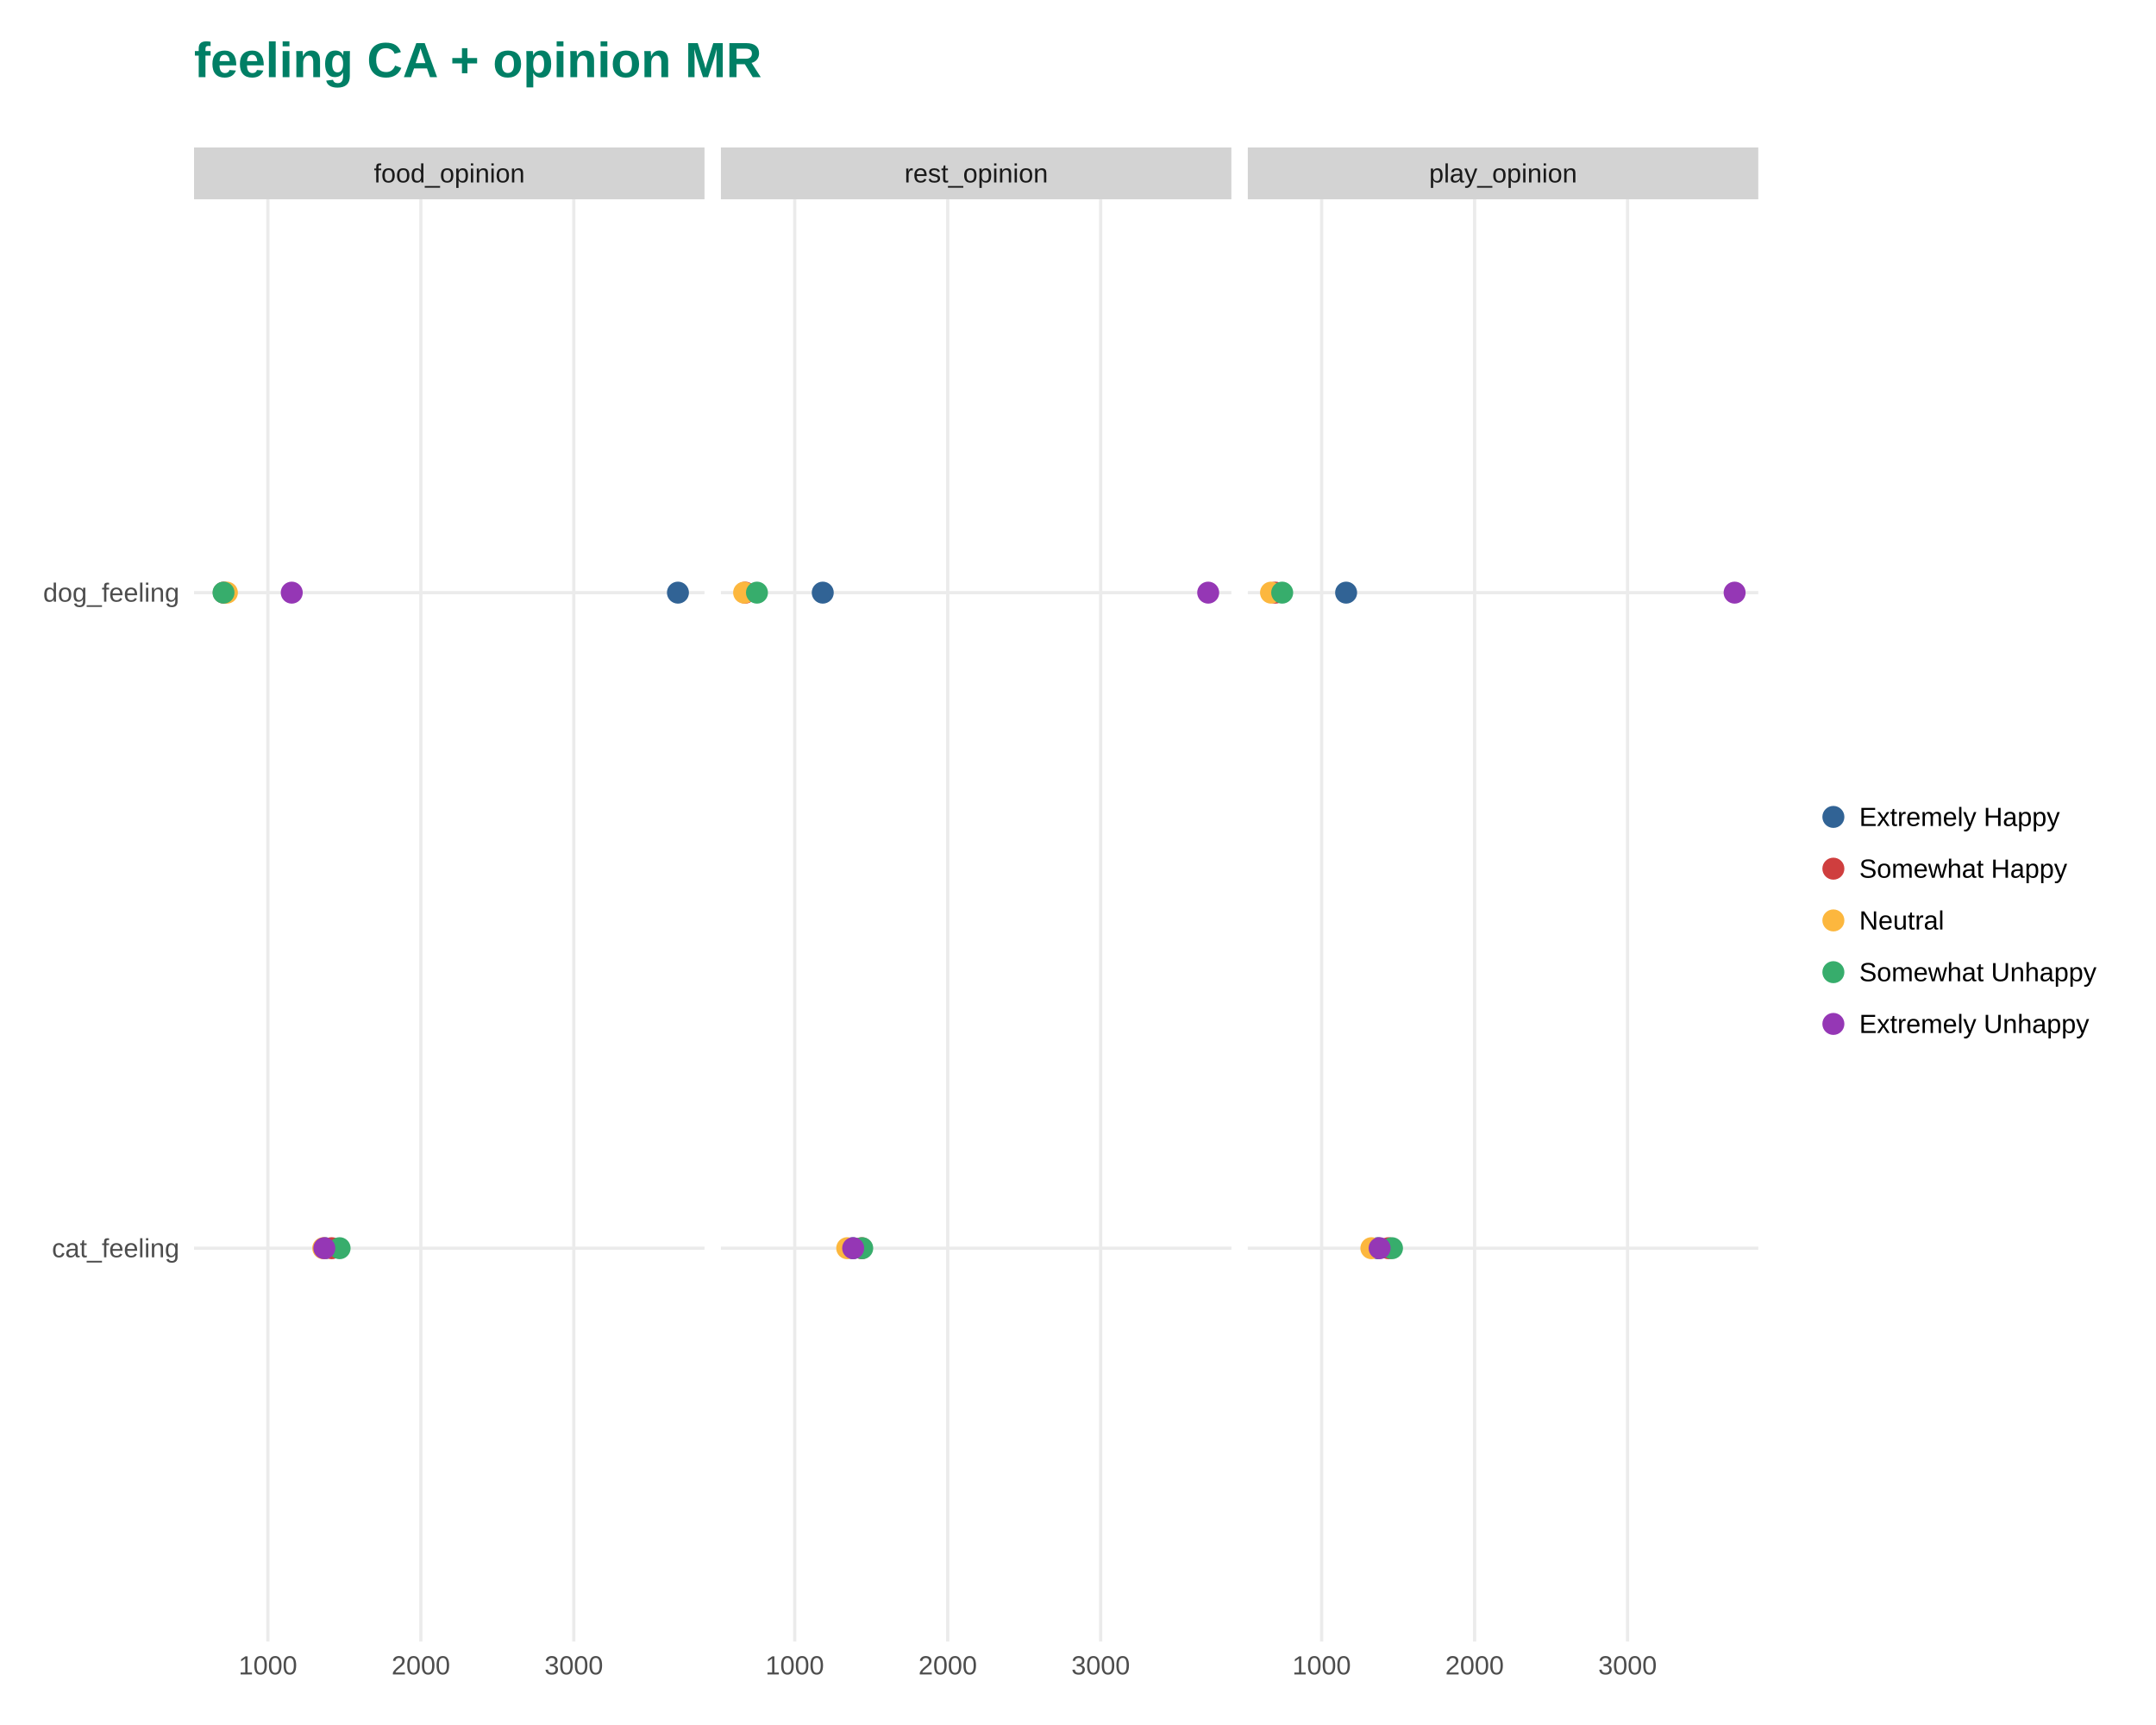
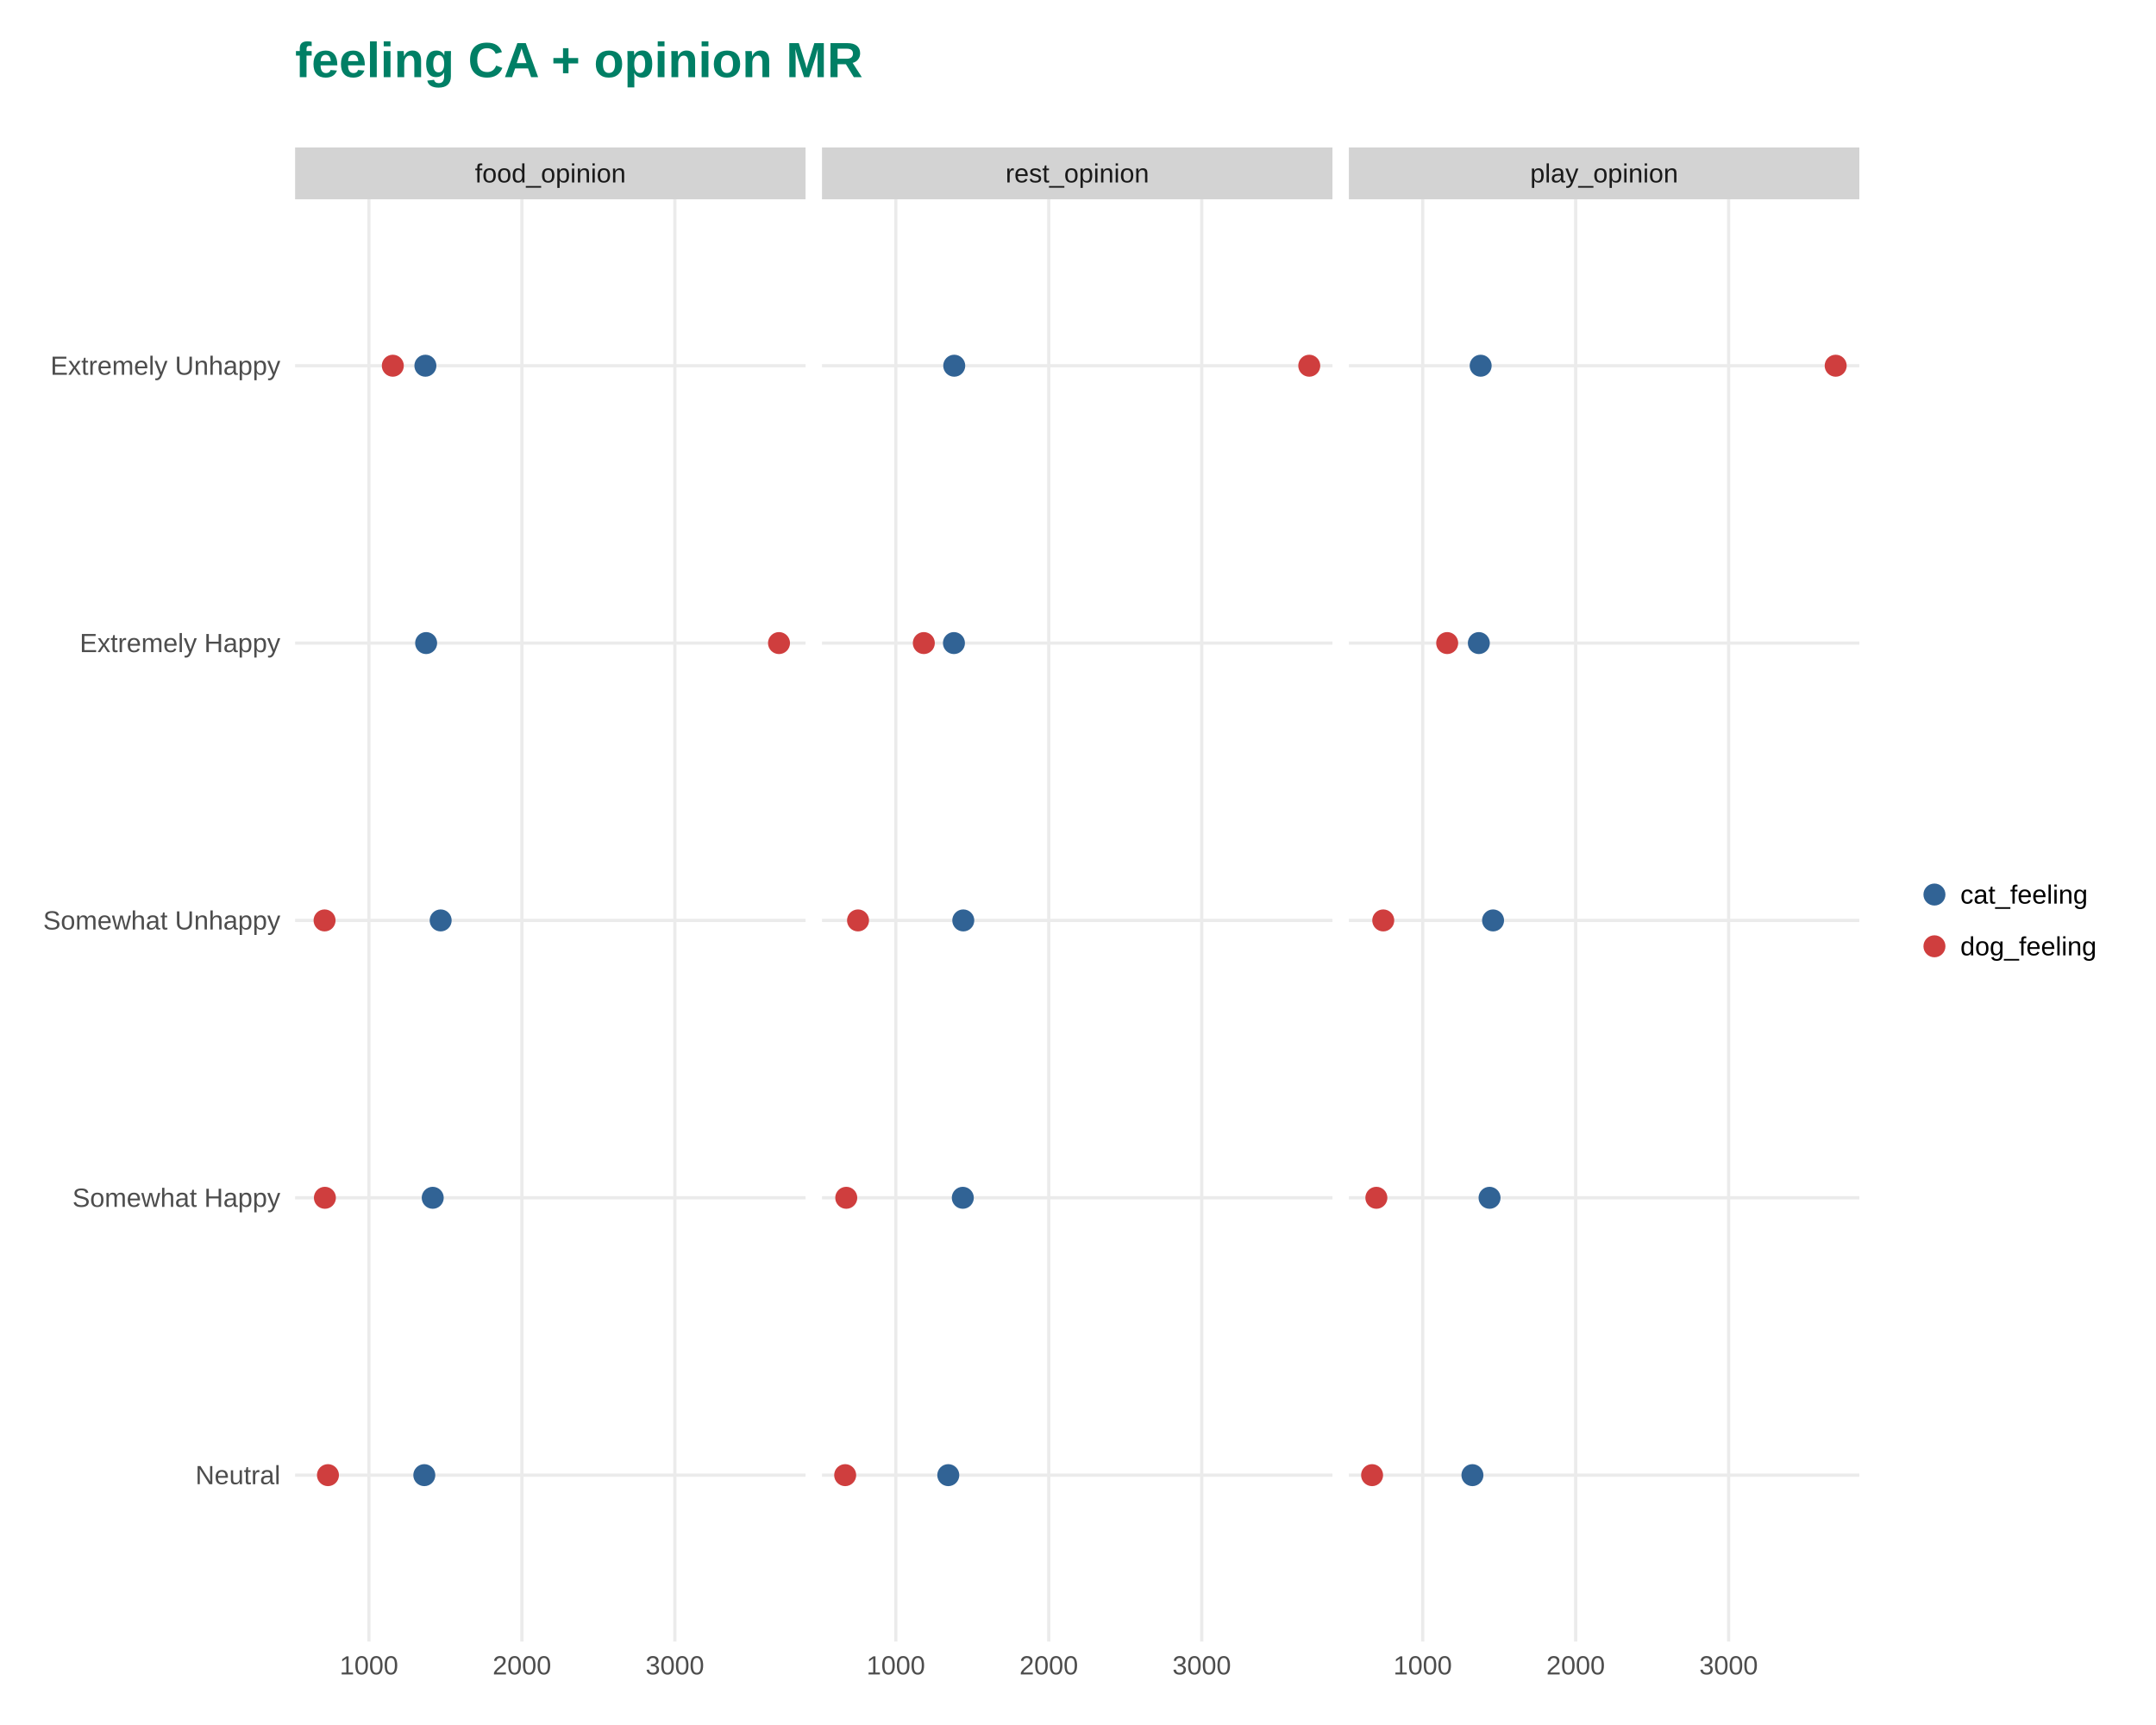
<svg xmlns="http://www.w3.org/2000/svg" viewBox="0 0 720.00 576.00">
  <defs>
    <style type="text/css">
    line, polyline, polygon, path, rect, circle {
      fill: none;
      stroke: #000000;
      stroke-linecap: round;
      stroke-linejoin: round;
      stroke-miterlimit: 10.00;
    }
  </style>
  </defs>
  <rect width="100%" height="100%" style="stroke: none; fill: #FFFFFF;" />
  <defs>
-     <clipPath id="cpNjQuODB8MjM1LjI4fDU0OC4xNHw2Ni41NQ==">
-       <rect x="64.80" y="66.55" width="170.47" height="481.59" />
+     <clipPath id="cpOTguNTV8MjY5LjAzfDU0OC4xNHw2Ni41NQ==">
+       <rect x="98.55" y="66.55" width="170.47" height="481.59" />
    </clipPath>
  </defs>
-   <polyline points="64.80,416.79 235.28,416.79 " style="stroke-width: 1.07; stroke: #EBEBEB; stroke-linecap: butt;" clip-path="url(#cpNjQuODB8MjM1LjI4fDU0OC4xNHw2Ni41NQ==)" />
-   <polyline points="64.80,197.89 235.28,197.89 " style="stroke-width: 1.07; stroke: #EBEBEB; stroke-linecap: butt;" clip-path="url(#cpNjQuODB8MjM1LjI4fDU0OC4xNHw2Ni41NQ==)" />
-   <polyline points="89.46,548.14 89.46,66.55 " style="stroke-width: 1.07; stroke: #EBEBEB; stroke-linecap: butt;" clip-path="url(#cpNjQuODB8MjM1LjI4fDU0OC4xNHw2Ni41NQ==)" />
-   <polyline points="140.54,548.14 140.54,66.55 " style="stroke-width: 1.07; stroke: #EBEBEB; stroke-linecap: butt;" clip-path="url(#cpNjQuODB8MjM1LjI4fDU0OC4xNHw2Ni41NQ==)" />
-   <polyline points="191.62,548.14 191.62,66.55 " style="stroke-width: 1.07; stroke: #EBEBEB; stroke-linecap: butt;" clip-path="url(#cpNjQuODB8MjM1LjI4fDU0OC4xNHw2Ni41NQ==)" />
-   <circle cx="108.56" cy="416.79" r="2.49pt" style="stroke-width: 0.71; stroke: #316395; fill: #316395;" clip-path="url(#cpNjQuODB8MjM1LjI4fDU0OC4xNHw2Ni41NQ==)" />
-   <circle cx="226.40" cy="197.89" r="2.49pt" style="stroke-width: 0.71; stroke: #316395; fill: #316395;" clip-path="url(#cpNjQuODB8MjM1LjI4fDU0OC4xNHw2Ni41NQ==)" />
-   <circle cx="110.76" cy="416.79" r="2.49pt" style="stroke-width: 0.71; stroke: #CF3E3E; fill: #CF3E3E;" clip-path="url(#cpNjQuODB8MjM1LjI4fDU0OC4xNHw2Ni41NQ==)" />
-   <circle cx="74.75" cy="197.89" r="2.49pt" style="stroke-width: 0.71; stroke: #CF3E3E; fill: #CF3E3E;" clip-path="url(#cpNjQuODB8MjM1LjI4fDU0OC4xNHw2Ni41NQ==)" />
-   <circle cx="107.95" cy="416.79" r="2.49pt" style="stroke-width: 0.71; stroke: #FCB73E; fill: #FCB73E;" clip-path="url(#cpNjQuODB8MjM1LjI4fDU0OC4xNHw2Ni41NQ==)" />
-   <circle cx="75.77" cy="197.89" r="2.49pt" style="stroke-width: 0.71; stroke: #FCB73E; fill: #FCB73E;" clip-path="url(#cpNjQuODB8MjM1LjI4fDU0OC4xNHw2Ni41NQ==)" />
-   <circle cx="113.41" cy="416.79" r="2.49pt" style="stroke-width: 0.71; stroke: #37AD6C; fill: #37AD6C;" clip-path="url(#cpNjQuODB8MjM1LjI4fDU0OC4xNHw2Ni41NQ==)" />
-   <circle cx="74.64" cy="197.89" r="2.49pt" style="stroke-width: 0.71; stroke: #37AD6C; fill: #37AD6C;" clip-path="url(#cpNjQuODB8MjM1LjI4fDU0OC4xNHw2Ni41NQ==)" />
-   <circle cx="108.31" cy="416.79" r="2.49pt" style="stroke-width: 0.71; stroke: #9537B5; fill: #9537B5;" clip-path="url(#cpNjQuODB8MjM1LjI4fDU0OC4xNHw2Ni41NQ==)" />
-   <circle cx="97.43" cy="197.89" r="2.49pt" style="stroke-width: 0.71; stroke: #9537B5; fill: #9537B5;" clip-path="url(#cpNjQuODB8MjM1LjI4fDU0OC4xNHw2Ni41NQ==)" />
+   <polyline points="98.55,492.57 269.03,492.57 " style="stroke-width: 1.07; stroke: #EBEBEB; stroke-linecap: butt;" clip-path="url(#cpOTguNTV8MjY5LjAzfDU0OC4xNHw2Ni41NQ==)" />
+   <polyline points="98.55,399.96 269.03,399.96 " style="stroke-width: 1.07; stroke: #EBEBEB; stroke-linecap: butt;" clip-path="url(#cpOTguNTV8MjY5LjAzfDU0OC4xNHw2Ni41NQ==)" />
+   <polyline points="98.55,307.34 269.03,307.34 " style="stroke-width: 1.07; stroke: #EBEBEB; stroke-linecap: butt;" clip-path="url(#cpOTguNTV8MjY5LjAzfDU0OC4xNHw2Ni41NQ==)" />
+   <polyline points="98.55,214.73 269.03,214.73 " style="stroke-width: 1.07; stroke: #EBEBEB; stroke-linecap: butt;" clip-path="url(#cpOTguNTV8MjY5LjAzfDU0OC4xNHw2Ni41NQ==)" />
+   <polyline points="98.55,122.12 269.03,122.12 " style="stroke-width: 1.07; stroke: #EBEBEB; stroke-linecap: butt;" clip-path="url(#cpOTguNTV8MjY5LjAzfDU0OC4xNHw2Ni41NQ==)" />
+   <polyline points="123.21,548.14 123.21,66.55 " style="stroke-width: 1.07; stroke: #EBEBEB; stroke-linecap: butt;" clip-path="url(#cpOTguNTV8MjY5LjAzfDU0OC4xNHw2Ni41NQ==)" />
+   <polyline points="174.29,548.14 174.29,66.55 " style="stroke-width: 1.07; stroke: #EBEBEB; stroke-linecap: butt;" clip-path="url(#cpOTguNTV8MjY5LjAzfDU0OC4xNHw2Ni41NQ==)" />
+   <polyline points="225.37,548.14 225.37,66.55 " style="stroke-width: 1.07; stroke: #EBEBEB; stroke-linecap: butt;" clip-path="url(#cpOTguNTV8MjY5LjAzfDU0OC4xNHw2Ni41NQ==)" />
+   <circle cx="142.31" cy="214.73" r="2.49pt" style="stroke-width: 0.71; stroke: #316395; fill: #316395;" clip-path="url(#cpOTguNTV8MjY5LjAzfDU0OC4xNHw2Ni41NQ==)" />
+   <circle cx="260.15" cy="214.73" r="2.49pt" style="stroke-width: 0.71; stroke: #CF3E3E; fill: #CF3E3E;" clip-path="url(#cpOTguNTV8MjY5LjAzfDU0OC4xNHw2Ni41NQ==)" />
+   <circle cx="144.51" cy="399.96" r="2.49pt" style="stroke-width: 0.71; stroke: #316395; fill: #316395;" clip-path="url(#cpOTguNTV8MjY5LjAzfDU0OC4xNHw2Ni41NQ==)" />
+   <circle cx="108.50" cy="399.96" r="2.49pt" style="stroke-width: 0.71; stroke: #CF3E3E; fill: #CF3E3E;" clip-path="url(#cpOTguNTV8MjY5LjAzfDU0OC4xNHw2Ni41NQ==)" />
+   <circle cx="141.70" cy="492.57" r="2.49pt" style="stroke-width: 0.71; stroke: #316395; fill: #316395;" clip-path="url(#cpOTguNTV8MjY5LjAzfDU0OC4xNHw2Ni41NQ==)" />
+   <circle cx="109.52" cy="492.57" r="2.49pt" style="stroke-width: 0.71; stroke: #CF3E3E; fill: #CF3E3E;" clip-path="url(#cpOTguNTV8MjY5LjAzfDU0OC4xNHw2Ni41NQ==)" />
+   <circle cx="147.16" cy="307.34" r="2.49pt" style="stroke-width: 0.71; stroke: #316395; fill: #316395;" clip-path="url(#cpOTguNTV8MjY5LjAzfDU0OC4xNHw2Ni41NQ==)" />
+   <circle cx="108.39" cy="307.34" r="2.49pt" style="stroke-width: 0.71; stroke: #CF3E3E; fill: #CF3E3E;" clip-path="url(#cpOTguNTV8MjY5LjAzfDU0OC4xNHw2Ni41NQ==)" />
+   <circle cx="142.06" cy="122.12" r="2.49pt" style="stroke-width: 0.71; stroke: #316395; fill: #316395;" clip-path="url(#cpOTguNTV8MjY5LjAzfDU0OC4xNHw2Ni41NQ==)" />
+   <circle cx="131.18" cy="122.12" r="2.49pt" style="stroke-width: 0.71; stroke: #CF3E3E; fill: #CF3E3E;" clip-path="url(#cpOTguNTV8MjY5LjAzfDU0OC4xNHw2Ni41NQ==)" />
  <defs>
    <clipPath id="cpMC4wMHw3MjAuMDB8NTc2LjAwfDAuMDA=">
      <rect x="0.00" y="0.00" width="720.00" height="576.00" />
    </clipPath>
  </defs>
  <defs>
-     <clipPath id="cpMjQwLjc1fDQxMS4yM3w1NDguMTR8NjYuNTU=">
-       <rect x="240.75" y="66.55" width="170.47" height="481.59" />
+     <clipPath id="cpMjc0LjUwfDQ0NC45OHw1NDguMTR8NjYuNTU=">
+       <rect x="274.50" y="66.55" width="170.47" height="481.59" />
    </clipPath>
  </defs>
-   <polyline points="240.75,416.79 411.23,416.79 " style="stroke-width: 1.07; stroke: #EBEBEB; stroke-linecap: butt;" clip-path="url(#cpMjQwLjc1fDQxMS4yM3w1NDguMTR8NjYuNTU=)" />
-   <polyline points="240.75,197.89 411.23,197.89 " style="stroke-width: 1.07; stroke: #EBEBEB; stroke-linecap: butt;" clip-path="url(#cpMjQwLjc1fDQxMS4yM3w1NDguMTR8NjYuNTU=)" />
-   <polyline points="265.41,548.14 265.41,66.55 " style="stroke-width: 1.07; stroke: #EBEBEB; stroke-linecap: butt;" clip-path="url(#cpMjQwLjc1fDQxMS4yM3w1NDguMTR8NjYuNTU=)" />
-   <polyline points="316.49,548.14 316.49,66.55 " style="stroke-width: 1.07; stroke: #EBEBEB; stroke-linecap: butt;" clip-path="url(#cpMjQwLjc1fDQxMS4yM3w1NDguMTR8NjYuNTU=)" />
-   <polyline points="367.57,548.14 367.57,66.55 " style="stroke-width: 1.07; stroke: #EBEBEB; stroke-linecap: butt;" clip-path="url(#cpMjQwLjc1fDQxMS4yM3w1NDguMTR8NjYuNTU=)" />
-   <circle cx="284.82" cy="416.79" r="2.49pt" style="stroke-width: 0.71; stroke: #316395; fill: #316395;" clip-path="url(#cpMjQwLjc1fDQxMS4yM3w1NDguMTR8NjYuNTU=)" />
-   <circle cx="274.76" cy="197.89" r="2.49pt" style="stroke-width: 0.71; stroke: #316395; fill: #316395;" clip-path="url(#cpMjQwLjc1fDQxMS4yM3w1NDguMTR8NjYuNTU=)" />
-   <circle cx="287.78" cy="416.79" r="2.49pt" style="stroke-width: 0.71; stroke: #CF3E3E; fill: #CF3E3E;" clip-path="url(#cpMjQwLjc1fDQxMS4yM3w1NDguMTR8NjYuNTU=)" />
-   <circle cx="248.86" cy="197.89" r="2.49pt" style="stroke-width: 0.71; stroke: #CF3E3E; fill: #CF3E3E;" clip-path="url(#cpMjQwLjc1fDQxMS4yM3w1NDguMTR8NjYuNTU=)" />
-   <circle cx="282.93" cy="416.79" r="2.49pt" style="stroke-width: 0.71; stroke: #FCB73E; fill: #FCB73E;" clip-path="url(#cpMjQwLjc1fDQxMS4yM3w1NDguMTR8NjYuNTU=)" />
-   <circle cx="248.50" cy="197.89" r="2.49pt" style="stroke-width: 0.71; stroke: #FCB73E; fill: #FCB73E;" clip-path="url(#cpMjQwLjc1fDQxMS4yM3w1NDguMTR8NjYuNTU=)" />
-   <circle cx="287.94" cy="416.79" r="2.49pt" style="stroke-width: 0.71; stroke: #37AD6C; fill: #37AD6C;" clip-path="url(#cpMjQwLjc1fDQxMS4yM3w1NDguMTR8NjYuNTU=)" />
-   <circle cx="252.79" cy="197.89" r="2.49pt" style="stroke-width: 0.71; stroke: #37AD6C; fill: #37AD6C;" clip-path="url(#cpMjQwLjc1fDQxMS4yM3w1NDguMTR8NjYuNTU=)" />
-   <circle cx="284.92" cy="416.79" r="2.49pt" style="stroke-width: 0.71; stroke: #9537B5; fill: #9537B5;" clip-path="url(#cpMjQwLjc1fDQxMS4yM3w1NDguMTR8NjYuNTU=)" />
-   <circle cx="403.48" cy="197.89" r="2.49pt" style="stroke-width: 0.71; stroke: #9537B5; fill: #9537B5;" clip-path="url(#cpMjQwLjc1fDQxMS4yM3w1NDguMTR8NjYuNTU=)" />
+   <polyline points="274.50,492.57 444.98,492.57 " style="stroke-width: 1.07; stroke: #EBEBEB; stroke-linecap: butt;" clip-path="url(#cpMjc0LjUwfDQ0NC45OHw1NDguMTR8NjYuNTU=)" />
+   <polyline points="274.50,399.96 444.98,399.96 " style="stroke-width: 1.07; stroke: #EBEBEB; stroke-linecap: butt;" clip-path="url(#cpMjc0LjUwfDQ0NC45OHw1NDguMTR8NjYuNTU=)" />
+   <polyline points="274.50,307.34 444.98,307.34 " style="stroke-width: 1.07; stroke: #EBEBEB; stroke-linecap: butt;" clip-path="url(#cpMjc0LjUwfDQ0NC45OHw1NDguMTR8NjYuNTU=)" />
+   <polyline points="274.50,214.73 444.98,214.73 " style="stroke-width: 1.07; stroke: #EBEBEB; stroke-linecap: butt;" clip-path="url(#cpMjc0LjUwfDQ0NC45OHw1NDguMTR8NjYuNTU=)" />
+   <polyline points="274.50,122.12 444.98,122.12 " style="stroke-width: 1.07; stroke: #EBEBEB; stroke-linecap: butt;" clip-path="url(#cpMjc0LjUwfDQ0NC45OHw1NDguMTR8NjYuNTU=)" />
+   <polyline points="299.16,548.14 299.16,66.55 " style="stroke-width: 1.07; stroke: #EBEBEB; stroke-linecap: butt;" clip-path="url(#cpMjc0LjUwfDQ0NC45OHw1NDguMTR8NjYuNTU=)" />
+   <polyline points="350.24,548.14 350.24,66.55 " style="stroke-width: 1.07; stroke: #EBEBEB; stroke-linecap: butt;" clip-path="url(#cpMjc0LjUwfDQ0NC45OHw1NDguMTR8NjYuNTU=)" />
+   <polyline points="401.32,548.14 401.32,66.55 " style="stroke-width: 1.07; stroke: #EBEBEB; stroke-linecap: butt;" clip-path="url(#cpMjc0LjUwfDQ0NC45OHw1NDguMTR8NjYuNTU=)" />
+   <circle cx="318.57" cy="214.73" r="2.49pt" style="stroke-width: 0.71; stroke: #316395; fill: #316395;" clip-path="url(#cpMjc0LjUwfDQ0NC45OHw1NDguMTR8NjYuNTU=)" />
+   <circle cx="308.51" cy="214.73" r="2.49pt" style="stroke-width: 0.71; stroke: #CF3E3E; fill: #CF3E3E;" clip-path="url(#cpMjc0LjUwfDQ0NC45OHw1NDguMTR8NjYuNTU=)" />
+   <circle cx="321.53" cy="399.96" r="2.49pt" style="stroke-width: 0.71; stroke: #316395; fill: #316395;" clip-path="url(#cpMjc0LjUwfDQ0NC45OHw1NDguMTR8NjYuNTU=)" />
+   <circle cx="282.61" cy="399.96" r="2.49pt" style="stroke-width: 0.71; stroke: #CF3E3E; fill: #CF3E3E;" clip-path="url(#cpMjc0LjUwfDQ0NC45OHw1NDguMTR8NjYuNTU=)" />
+   <circle cx="316.68" cy="492.57" r="2.49pt" style="stroke-width: 0.71; stroke: #316395; fill: #316395;" clip-path="url(#cpMjc0LjUwfDQ0NC45OHw1NDguMTR8NjYuNTU=)" />
+   <circle cx="282.25" cy="492.57" r="2.49pt" style="stroke-width: 0.71; stroke: #CF3E3E; fill: #CF3E3E;" clip-path="url(#cpMjc0LjUwfDQ0NC45OHw1NDguMTR8NjYuNTU=)" />
+   <circle cx="321.69" cy="307.34" r="2.49pt" style="stroke-width: 0.71; stroke: #316395; fill: #316395;" clip-path="url(#cpMjc0LjUwfDQ0NC45OHw1NDguMTR8NjYuNTU=)" />
+   <circle cx="286.54" cy="307.34" r="2.49pt" style="stroke-width: 0.71; stroke: #CF3E3E; fill: #CF3E3E;" clip-path="url(#cpMjc0LjUwfDQ0NC45OHw1NDguMTR8NjYuNTU=)" />
+   <circle cx="318.67" cy="122.12" r="2.49pt" style="stroke-width: 0.71; stroke: #316395; fill: #316395;" clip-path="url(#cpMjc0LjUwfDQ0NC45OHw1NDguMTR8NjYuNTU=)" />
+   <circle cx="437.23" cy="122.12" r="2.49pt" style="stroke-width: 0.71; stroke: #CF3E3E; fill: #CF3E3E;" clip-path="url(#cpMjc0LjUwfDQ0NC45OHw1NDguMTR8NjYuNTU=)" />
  <defs>
    <clipPath id="cpMC4wMHw3MjAuMDB8NTc2LjAwfDAuMDA=">
      <rect x="0.00" y="0.00" width="720.00" height="576.00" />
    </clipPath>
  </defs>
  <defs>
-     <clipPath id="cpNDE2LjcxfDU4Ny4xOHw1NDguMTR8NjYuNTU=">
-       <rect x="416.71" y="66.55" width="170.47" height="481.59" />
+     <clipPath id="cpNDUwLjQ2fDYyMC45M3w1NDguMTR8NjYuNTU=">
+       <rect x="450.46" y="66.55" width="170.47" height="481.59" />
    </clipPath>
  </defs>
-   <polyline points="416.71,416.79 587.18,416.79 " style="stroke-width: 1.07; stroke: #EBEBEB; stroke-linecap: butt;" clip-path="url(#cpNDE2LjcxfDU4Ny4xOHw1NDguMTR8NjYuNTU=)" />
-   <polyline points="416.71,197.89 587.18,197.89 " style="stroke-width: 1.07; stroke: #EBEBEB; stroke-linecap: butt;" clip-path="url(#cpNDE2LjcxfDU4Ny4xOHw1NDguMTR8NjYuNTU=)" />
-   <polyline points="441.37,548.14 441.37,66.55 " style="stroke-width: 1.07; stroke: #EBEBEB; stroke-linecap: butt;" clip-path="url(#cpNDE2LjcxfDU4Ny4xOHw1NDguMTR8NjYuNTU=)" />
-   <polyline points="492.45,548.14 492.45,66.55 " style="stroke-width: 1.07; stroke: #EBEBEB; stroke-linecap: butt;" clip-path="url(#cpNDE2LjcxfDU4Ny4xOHw1NDguMTR8NjYuNTU=)" />
-   <polyline points="543.53,548.14 543.53,66.55 " style="stroke-width: 1.07; stroke: #EBEBEB; stroke-linecap: butt;" clip-path="url(#cpNDE2LjcxfDU4Ny4xOHw1NDguMTR8NjYuNTU=)" />
-   <circle cx="460.11" cy="416.79" r="2.49pt" style="stroke-width: 0.71; stroke: #316395; fill: #316395;" clip-path="url(#cpNDE2LjcxfDU4Ny4xOHw1NDguMTR8NjYuNTU=)" />
-   <circle cx="449.54" cy="197.89" r="2.49pt" style="stroke-width: 0.71; stroke: #316395; fill: #316395;" clip-path="url(#cpNDE2LjcxfDU4Ny4xOHw1NDguMTR8NjYuNTU=)" />
-   <circle cx="463.69" cy="416.79" r="2.49pt" style="stroke-width: 0.71; stroke: #CF3E3E; fill: #CF3E3E;" clip-path="url(#cpNDE2LjcxfDU4Ny4xOHw1NDguMTR8NjYuNTU=)" />
-   <circle cx="425.89" cy="197.89" r="2.49pt" style="stroke-width: 0.71; stroke: #CF3E3E; fill: #CF3E3E;" clip-path="url(#cpNDE2LjcxfDU4Ny4xOHw1NDguMTR8NjYuNTU=)" />
-   <circle cx="457.97" cy="416.79" r="2.49pt" style="stroke-width: 0.71; stroke: #FCB73E; fill: #FCB73E;" clip-path="url(#cpNDE2LjcxfDU4Ny4xOHw1NDguMTR8NjYuNTU=)" />
-   <circle cx="424.46" cy="197.89" r="2.49pt" style="stroke-width: 0.71; stroke: #FCB73E; fill: #FCB73E;" clip-path="url(#cpNDE2LjcxfDU4Ny4xOHw1NDguMTR8NjYuNTU=)" />
-   <circle cx="464.86" cy="416.79" r="2.49pt" style="stroke-width: 0.71; stroke: #37AD6C; fill: #37AD6C;" clip-path="url(#cpNDE2LjcxfDU4Ny4xOHw1NDguMTR8NjYuNTU=)" />
-   <circle cx="428.19" cy="197.89" r="2.49pt" style="stroke-width: 0.71; stroke: #37AD6C; fill: #37AD6C;" clip-path="url(#cpNDE2LjcxfDU4Ny4xOHw1NDguMTR8NjYuNTU=)" />
-   <circle cx="460.72" cy="416.79" r="2.49pt" style="stroke-width: 0.71; stroke: #9537B5; fill: #9537B5;" clip-path="url(#cpNDE2LjcxfDU4Ny4xOHw1NDguMTR8NjYuNTU=)" />
-   <circle cx="579.28" cy="197.89" r="2.49pt" style="stroke-width: 0.71; stroke: #9537B5; fill: #9537B5;" clip-path="url(#cpNDE2LjcxfDU4Ny4xOHw1NDguMTR8NjYuNTU=)" />
+   <polyline points="450.46,492.57 620.93,492.57 " style="stroke-width: 1.07; stroke: #EBEBEB; stroke-linecap: butt;" clip-path="url(#cpNDUwLjQ2fDYyMC45M3w1NDguMTR8NjYuNTU=)" />
+   <polyline points="450.46,399.96 620.93,399.96 " style="stroke-width: 1.07; stroke: #EBEBEB; stroke-linecap: butt;" clip-path="url(#cpNDUwLjQ2fDYyMC45M3w1NDguMTR8NjYuNTU=)" />
+   <polyline points="450.46,307.34 620.93,307.34 " style="stroke-width: 1.07; stroke: #EBEBEB; stroke-linecap: butt;" clip-path="url(#cpNDUwLjQ2fDYyMC45M3w1NDguMTR8NjYuNTU=)" />
+   <polyline points="450.46,214.73 620.93,214.73 " style="stroke-width: 1.07; stroke: #EBEBEB; stroke-linecap: butt;" clip-path="url(#cpNDUwLjQ2fDYyMC45M3w1NDguMTR8NjYuNTU=)" />
+   <polyline points="450.46,122.12 620.93,122.12 " style="stroke-width: 1.07; stroke: #EBEBEB; stroke-linecap: butt;" clip-path="url(#cpNDUwLjQ2fDYyMC45M3w1NDguMTR8NjYuNTU=)" />
+   <polyline points="475.12,548.14 475.12,66.55 " style="stroke-width: 1.07; stroke: #EBEBEB; stroke-linecap: butt;" clip-path="url(#cpNDUwLjQ2fDYyMC45M3w1NDguMTR8NjYuNTU=)" />
+   <polyline points="526.20,548.14 526.20,66.55 " style="stroke-width: 1.07; stroke: #EBEBEB; stroke-linecap: butt;" clip-path="url(#cpNDUwLjQ2fDYyMC45M3w1NDguMTR8NjYuNTU=)" />
+   <polyline points="577.28,548.14 577.28,66.55 " style="stroke-width: 1.07; stroke: #EBEBEB; stroke-linecap: butt;" clip-path="url(#cpNDUwLjQ2fDYyMC45M3w1NDguMTR8NjYuNTU=)" />
+   <circle cx="493.86" cy="214.73" r="2.49pt" style="stroke-width: 0.71; stroke: #316395; fill: #316395;" clip-path="url(#cpNDUwLjQ2fDYyMC45M3w1NDguMTR8NjYuNTU=)" />
+   <circle cx="483.29" cy="214.73" r="2.49pt" style="stroke-width: 0.71; stroke: #CF3E3E; fill: #CF3E3E;" clip-path="url(#cpNDUwLjQ2fDYyMC45M3w1NDguMTR8NjYuNTU=)" />
+   <circle cx="497.44" cy="399.96" r="2.49pt" style="stroke-width: 0.71; stroke: #316395; fill: #316395;" clip-path="url(#cpNDUwLjQ2fDYyMC45M3w1NDguMTR8NjYuNTU=)" />
+   <circle cx="459.64" cy="399.96" r="2.49pt" style="stroke-width: 0.71; stroke: #CF3E3E; fill: #CF3E3E;" clip-path="url(#cpNDUwLjQ2fDYyMC45M3w1NDguMTR8NjYuNTU=)" />
+   <circle cx="491.72" cy="492.57" r="2.49pt" style="stroke-width: 0.71; stroke: #316395; fill: #316395;" clip-path="url(#cpNDUwLjQ2fDYyMC45M3w1NDguMTR8NjYuNTU=)" />
+   <circle cx="458.21" cy="492.57" r="2.49pt" style="stroke-width: 0.71; stroke: #CF3E3E; fill: #CF3E3E;" clip-path="url(#cpNDUwLjQ2fDYyMC45M3w1NDguMTR8NjYuNTU=)" />
+   <circle cx="498.61" cy="307.34" r="2.49pt" style="stroke-width: 0.71; stroke: #316395; fill: #316395;" clip-path="url(#cpNDUwLjQ2fDYyMC45M3w1NDguMTR8NjYuNTU=)" />
+   <circle cx="461.94" cy="307.34" r="2.49pt" style="stroke-width: 0.71; stroke: #CF3E3E; fill: #CF3E3E;" clip-path="url(#cpNDUwLjQ2fDYyMC45M3w1NDguMTR8NjYuNTU=)" />
+   <circle cx="494.47" cy="122.12" r="2.49pt" style="stroke-width: 0.71; stroke: #316395; fill: #316395;" clip-path="url(#cpNDUwLjQ2fDYyMC45M3w1NDguMTR8NjYuNTU=)" />
+   <circle cx="613.03" cy="122.12" r="2.49pt" style="stroke-width: 0.71; stroke: #CF3E3E; fill: #CF3E3E;" clip-path="url(#cpNDUwLjQ2fDYyMC45M3w1NDguMTR8NjYuNTU=)" />
  <defs>
    <clipPath id="cpMC4wMHw3MjAuMDB8NTc2LjAwfDAuMDA=">
      <rect x="0.00" y="0.00" width="720.00" height="576.00" />
    </clipPath>
  </defs>
  <defs>
-     <clipPath id="cpNjQuODB8MjM1LjI4fDY2LjU1fDQ5LjI1">
-       <rect x="64.80" y="49.25" width="170.47" height="17.30" />
+     <clipPath id="cpOTguNTV8MjY5LjAzfDY2LjU1fDQ5LjI1">
+       <rect x="98.55" y="49.25" width="170.47" height="17.30" />
    </clipPath>
  </defs>
-   <rect x="64.80" y="49.25" width="170.47" height="17.30" style="stroke-width: 1.07; stroke: none; fill: #D3D3D3;" clip-path="url(#cpNjQuODB8MjM1LjI4fDY2LjU1fDQ5LjI1)" />
-   <g clip-path="url(#cpNjQuODB8MjM1LjI4fDY2LjU1fDQ5LjI1)">
-     <text x="124.86" y="60.92" style="font-size: 8.80px; fill: #1A1A1A; font-family: Liberation Sans;" textLength="50.36px" lengthAdjust="spacingAndGlyphs">food_opinion</text>
+   <rect x="98.55" y="49.25" width="170.47" height="17.30" style="stroke-width: 1.07; stroke: none; fill: #D3D3D3;" clip-path="url(#cpOTguNTV8MjY5LjAzfDY2LjU1fDQ5LjI1)" />
+   <g clip-path="url(#cpOTguNTV8MjY5LjAzfDY2LjU1fDQ5LjI1)">
+     <text x="158.61" y="60.92" style="font-size: 8.80px; fill: #1A1A1A; font-family: Liberation Sans;" textLength="50.36px" lengthAdjust="spacingAndGlyphs">food_opinion</text>
  </g>
  <defs>
    <clipPath id="cpMC4wMHw3MjAuMDB8NTc2LjAwfDAuMDA=">
      <rect x="0.00" y="0.00" width="720.00" height="576.00" />
    </clipPath>
  </defs>
  <defs>
-     <clipPath id="cpMjQwLjc1fDQxMS4yM3w2Ni41NXw0OS4yNQ==">
-       <rect x="240.75" y="49.25" width="170.47" height="17.30" />
+     <clipPath id="cpMjc0LjUwfDQ0NC45OHw2Ni41NXw0OS4yNQ==">
+       <rect x="274.50" y="49.25" width="170.47" height="17.30" />
    </clipPath>
  </defs>
-   <rect x="240.75" y="49.25" width="170.47" height="17.30" style="stroke-width: 1.07; stroke: none; fill: #D3D3D3;" clip-path="url(#cpMjQwLjc1fDQxMS4yM3w2Ni41NXw0OS4yNQ==)" />
-   <g clip-path="url(#cpMjQwLjc1fDQxMS4yM3w2Ni41NXw0OS4yNQ==)">
-     <text x="302.04" y="60.92" style="font-size: 8.80px; fill: #1A1A1A; font-family: Liberation Sans;" textLength="47.91px" lengthAdjust="spacingAndGlyphs">rest_opinion</text>
+   <rect x="274.50" y="49.25" width="170.47" height="17.30" style="stroke-width: 1.07; stroke: none; fill: #D3D3D3;" clip-path="url(#cpMjc0LjUwfDQ0NC45OHw2Ni41NXw0OS4yNQ==)" />
+   <g clip-path="url(#cpMjc0LjUwfDQ0NC45OHw2Ni41NXw0OS4yNQ==)">
+     <text x="335.79" y="60.92" style="font-size: 8.80px; fill: #1A1A1A; font-family: Liberation Sans;" textLength="47.91px" lengthAdjust="spacingAndGlyphs">rest_opinion</text>
  </g>
  <defs>
    <clipPath id="cpMC4wMHw3MjAuMDB8NTc2LjAwfDAuMDA=">
      <rect x="0.00" y="0.00" width="720.00" height="576.00" />
    </clipPath>
  </defs>
  <defs>
-     <clipPath id="cpNDE2LjcxfDU4Ny4xOHw2Ni41NXw0OS4yNQ==">
-       <rect x="416.71" y="49.25" width="170.47" height="17.30" />
+     <clipPath id="cpNDUwLjQ2fDYyMC45M3w2Ni41NXw0OS4yNQ==">
+       <rect x="450.46" y="49.25" width="170.47" height="17.30" />
    </clipPath>
  </defs>
-   <rect x="416.71" y="49.25" width="170.47" height="17.30" style="stroke-width: 1.07; stroke: none; fill: #D3D3D3;" clip-path="url(#cpNDE2LjcxfDU4Ny4xOHw2Ni41NXw0OS4yNQ==)" />
-   <g clip-path="url(#cpNDE2LjcxfDU4Ny4xOHw2Ni41NXw0OS4yNQ==)">
-     <text x="477.25" y="60.92" style="font-size: 8.80px; fill: #1A1A1A; font-family: Liberation Sans;" textLength="49.39px" lengthAdjust="spacingAndGlyphs">play_opinion</text>
+   <rect x="450.46" y="49.25" width="170.47" height="17.30" style="stroke-width: 1.07; stroke: none; fill: #D3D3D3;" clip-path="url(#cpNDUwLjQ2fDYyMC45M3w2Ni41NXw0OS4yNQ==)" />
+   <g clip-path="url(#cpNDUwLjQ2fDYyMC45M3w2Ni41NXw0OS4yNQ==)">
+     <text x="511.00" y="60.92" style="font-size: 8.80px; fill: #1A1A1A; font-family: Liberation Sans;" textLength="49.39px" lengthAdjust="spacingAndGlyphs">play_opinion</text>
  </g>
  <defs>
    <clipPath id="cpMC4wMHw3MjAuMDB8NTc2LjAwfDAuMDA=">
      <rect x="0.00" y="0.00" width="720.00" height="576.00" />
    </clipPath>
  </defs>
  <g clip-path="url(#cpMC4wMHw3MjAuMDB8NTc2LjAwfDAuMDA=)">
-     <text x="79.68" y="559.12" style="font-size: 8.80px; fill: #4D4D4D; font-family: Liberation Sans;" textLength="19.56px" lengthAdjust="spacingAndGlyphs">1000</text>
+     <text x="113.43" y="559.12" style="font-size: 8.80px; fill: #4D4D4D; font-family: Liberation Sans;" textLength="19.56px" lengthAdjust="spacingAndGlyphs">1000</text>
  </g>
  <g clip-path="url(#cpMC4wMHw3MjAuMDB8NTc2LjAwfDAuMDA=)">
-     <text x="130.76" y="559.12" style="font-size: 8.80px; fill: #4D4D4D; font-family: Liberation Sans;" textLength="19.56px" lengthAdjust="spacingAndGlyphs">2000</text>
+     <text x="164.51" y="559.12" style="font-size: 8.80px; fill: #4D4D4D; font-family: Liberation Sans;" textLength="19.56px" lengthAdjust="spacingAndGlyphs">2000</text>
  </g>
  <g clip-path="url(#cpMC4wMHw3MjAuMDB8NTc2LjAwfDAuMDA=)">
-     <text x="181.84" y="559.12" style="font-size: 8.80px; fill: #4D4D4D; font-family: Liberation Sans;" textLength="19.56px" lengthAdjust="spacingAndGlyphs">3000</text>
+     <text x="215.59" y="559.12" style="font-size: 8.80px; fill: #4D4D4D; font-family: Liberation Sans;" textLength="19.56px" lengthAdjust="spacingAndGlyphs">3000</text>
  </g>
  <g clip-path="url(#cpMC4wMHw3MjAuMDB8NTc2LjAwfDAuMDA=)">
-     <text x="255.63" y="559.12" style="font-size: 8.80px; fill: #4D4D4D; font-family: Liberation Sans;" textLength="19.56px" lengthAdjust="spacingAndGlyphs">1000</text>
+     <text x="289.38" y="559.12" style="font-size: 8.80px; fill: #4D4D4D; font-family: Liberation Sans;" textLength="19.56px" lengthAdjust="spacingAndGlyphs">1000</text>
  </g>
  <g clip-path="url(#cpMC4wMHw3MjAuMDB8NTc2LjAwfDAuMDA=)">
-     <text x="306.71" y="559.12" style="font-size: 8.80px; fill: #4D4D4D; font-family: Liberation Sans;" textLength="19.56px" lengthAdjust="spacingAndGlyphs">2000</text>
+     <text x="340.46" y="559.12" style="font-size: 8.80px; fill: #4D4D4D; font-family: Liberation Sans;" textLength="19.56px" lengthAdjust="spacingAndGlyphs">2000</text>
  </g>
  <g clip-path="url(#cpMC4wMHw3MjAuMDB8NTc2LjAwfDAuMDA=)">
-     <text x="357.79" y="559.12" style="font-size: 8.80px; fill: #4D4D4D; font-family: Liberation Sans;" textLength="19.56px" lengthAdjust="spacingAndGlyphs">3000</text>
+     <text x="391.54" y="559.12" style="font-size: 8.80px; fill: #4D4D4D; font-family: Liberation Sans;" textLength="19.56px" lengthAdjust="spacingAndGlyphs">3000</text>
  </g>
  <g clip-path="url(#cpMC4wMHw3MjAuMDB8NTc2LjAwfDAuMDA=)">
-     <text x="431.58" y="559.12" style="font-size: 8.80px; fill: #4D4D4D; font-family: Liberation Sans;" textLength="19.56px" lengthAdjust="spacingAndGlyphs">1000</text>
+     <text x="465.33" y="559.12" style="font-size: 8.80px; fill: #4D4D4D; font-family: Liberation Sans;" textLength="19.56px" lengthAdjust="spacingAndGlyphs">1000</text>
  </g>
  <g clip-path="url(#cpMC4wMHw3MjAuMDB8NTc2LjAwfDAuMDA=)">
-     <text x="482.66" y="559.12" style="font-size: 8.80px; fill: #4D4D4D; font-family: Liberation Sans;" textLength="19.56px" lengthAdjust="spacingAndGlyphs">2000</text>
+     <text x="516.41" y="559.12" style="font-size: 8.80px; fill: #4D4D4D; font-family: Liberation Sans;" textLength="19.56px" lengthAdjust="spacingAndGlyphs">2000</text>
  </g>
  <g clip-path="url(#cpMC4wMHw3MjAuMDB8NTc2LjAwfDAuMDA=)">
-     <text x="533.74" y="559.12" style="font-size: 8.80px; fill: #4D4D4D; font-family: Liberation Sans;" textLength="19.56px" lengthAdjust="spacingAndGlyphs">3000</text>
+     <text x="567.49" y="559.12" style="font-size: 8.80px; fill: #4D4D4D; font-family: Liberation Sans;" textLength="19.56px" lengthAdjust="spacingAndGlyphs">3000</text>
  </g>
  <g clip-path="url(#cpMC4wMHw3MjAuMDB8NTc2LjAwfDAuMDA=)">
-     <text x="17.34" y="419.82" style="font-size: 8.80px; fill: #4D4D4D; font-family: Liberation Sans;" textLength="42.53px" lengthAdjust="spacingAndGlyphs">cat_feeling</text>
+     <text x="65.27" y="495.59" style="font-size: 8.80px; fill: #4D4D4D; font-family: Liberation Sans;" textLength="28.34px" lengthAdjust="spacingAndGlyphs">Neutral</text>
  </g>
  <g clip-path="url(#cpMC4wMHw3MjAuMDB8NTc2LjAwfDAuMDA=)">
-     <text x="14.40" y="200.91" style="font-size: 8.80px; fill: #4D4D4D; font-family: Liberation Sans;" textLength="45.47px" lengthAdjust="spacingAndGlyphs">dog_feeling</text>
-   </g>
-   <circle cx="612.26" cy="272.78" r="2.49pt" style="stroke-width: 0.71; stroke: #316395; fill: #316395;" clip-path="url(#cpMC4wMHw3MjAuMDB8NTc2LjAwfDAuMDA=)" />
-   <circle cx="612.26" cy="290.06" r="2.49pt" style="stroke-width: 0.71; stroke: #CF3E3E; fill: #CF3E3E;" clip-path="url(#cpMC4wMHw3MjAuMDB8NTc2LjAwfDAuMDA=)" />
-   <circle cx="612.26" cy="307.34" r="2.49pt" style="stroke-width: 0.71; stroke: #FCB73E; fill: #FCB73E;" clip-path="url(#cpMC4wMHw3MjAuMDB8NTc2LjAwfDAuMDA=)" />
-   <circle cx="612.26" cy="324.62" r="2.49pt" style="stroke-width: 0.71; stroke: #37AD6C; fill: #37AD6C;" clip-path="url(#cpMC4wMHw3MjAuMDB8NTc2LjAwfDAuMDA=)" />
-   <circle cx="612.26" cy="341.90" r="2.49pt" style="stroke-width: 0.71; stroke: #9537B5; fill: #9537B5;" clip-path="url(#cpMC4wMHw3MjAuMDB8NTc2LjAwfDAuMDA=)" />
-   <g clip-path="url(#cpMC4wMHw3MjAuMDB8NTc2LjAwfDAuMDA=)">
-     <text x="620.90" y="275.81" style="font-size: 8.80px; font-family: Liberation Sans;" textLength="66.98px" lengthAdjust="spacingAndGlyphs">Extremely Happy</text>
+     <text x="24.18" y="402.98" style="font-size: 8.80px; fill: #4D4D4D; font-family: Liberation Sans;" textLength="69.44px" lengthAdjust="spacingAndGlyphs">Somewhat Happy</text>
  </g>
  <g clip-path="url(#cpMC4wMHw3MjAuMDB8NTc2LjAwfDAuMDA=)">
-     <text x="620.90" y="293.09" style="font-size: 8.80px; font-family: Liberation Sans;" textLength="69.44px" lengthAdjust="spacingAndGlyphs">Somewhat Happy</text>
+     <text x="14.40" y="310.37" style="font-size: 8.80px; fill: #4D4D4D; font-family: Liberation Sans;" textLength="79.22px" lengthAdjust="spacingAndGlyphs">Somewhat Unhappy</text>
  </g>
  <g clip-path="url(#cpMC4wMHw3MjAuMDB8NTc2LjAwfDAuMDA=)">
-     <text x="620.90" y="310.37" style="font-size: 8.80px; font-family: Liberation Sans;" textLength="28.34px" lengthAdjust="spacingAndGlyphs">Neutral</text>
+     <text x="26.63" y="217.75" style="font-size: 8.80px; fill: #4D4D4D; font-family: Liberation Sans;" textLength="66.98px" lengthAdjust="spacingAndGlyphs">Extremely Happy</text>
  </g>
  <g clip-path="url(#cpMC4wMHw3MjAuMDB8NTc2LjAwfDAuMDA=)">
-     <text x="620.90" y="327.65" style="font-size: 8.80px; font-family: Liberation Sans;" textLength="79.22px" lengthAdjust="spacingAndGlyphs">Somewhat Unhappy</text>
+     <text x="16.85" y="125.14" style="font-size: 8.80px; fill: #4D4D4D; font-family: Liberation Sans;" textLength="76.77px" lengthAdjust="spacingAndGlyphs">Extremely Unhappy</text>
+   </g>
+   <circle cx="646.01" cy="298.70" r="2.49pt" style="stroke-width: 0.71; stroke: #316395; fill: #316395;" clip-path="url(#cpMC4wMHw3MjAuMDB8NTc2LjAwfDAuMDA=)" />
+   <circle cx="646.01" cy="315.98" r="2.49pt" style="stroke-width: 0.71; stroke: #CF3E3E; fill: #CF3E3E;" clip-path="url(#cpMC4wMHw3MjAuMDB8NTc2LjAwfDAuMDA=)" />
+   <g clip-path="url(#cpMC4wMHw3MjAuMDB8NTc2LjAwfDAuMDA=)">
+     <text x="654.65" y="301.73" style="font-size: 8.80px; font-family: Liberation Sans;" textLength="42.53px" lengthAdjust="spacingAndGlyphs">cat_feeling</text>
  </g>
  <g clip-path="url(#cpMC4wMHw3MjAuMDB8NTc2LjAwfDAuMDA=)">
-     <text x="620.90" y="344.93" style="font-size: 8.80px; font-family: Liberation Sans;" textLength="76.77px" lengthAdjust="spacingAndGlyphs">Extremely Unhappy</text>
+     <text x="654.65" y="319.01" style="font-size: 8.80px; font-family: Liberation Sans;" textLength="45.47px" lengthAdjust="spacingAndGlyphs">dog_feeling</text>
  </g>
  <g clip-path="url(#cpMC4wMHw3MjAuMDB8NTc2LjAwfDAuMDA=)">
-     <text x="64.80" y="25.76" style="font-size: 16.50px; font-weight: bold; fill: #007F65; font-family: Liberation Sans;" textLength="189.56px" lengthAdjust="spacingAndGlyphs">feeling CA + opinion MR</text>
+     <text x="98.55" y="25.76" style="font-size: 16.50px; font-weight: bold; fill: #007F65; font-family: Liberation Sans;" textLength="189.56px" lengthAdjust="spacingAndGlyphs">feeling CA + opinion MR</text>
  </g>
</svg>
